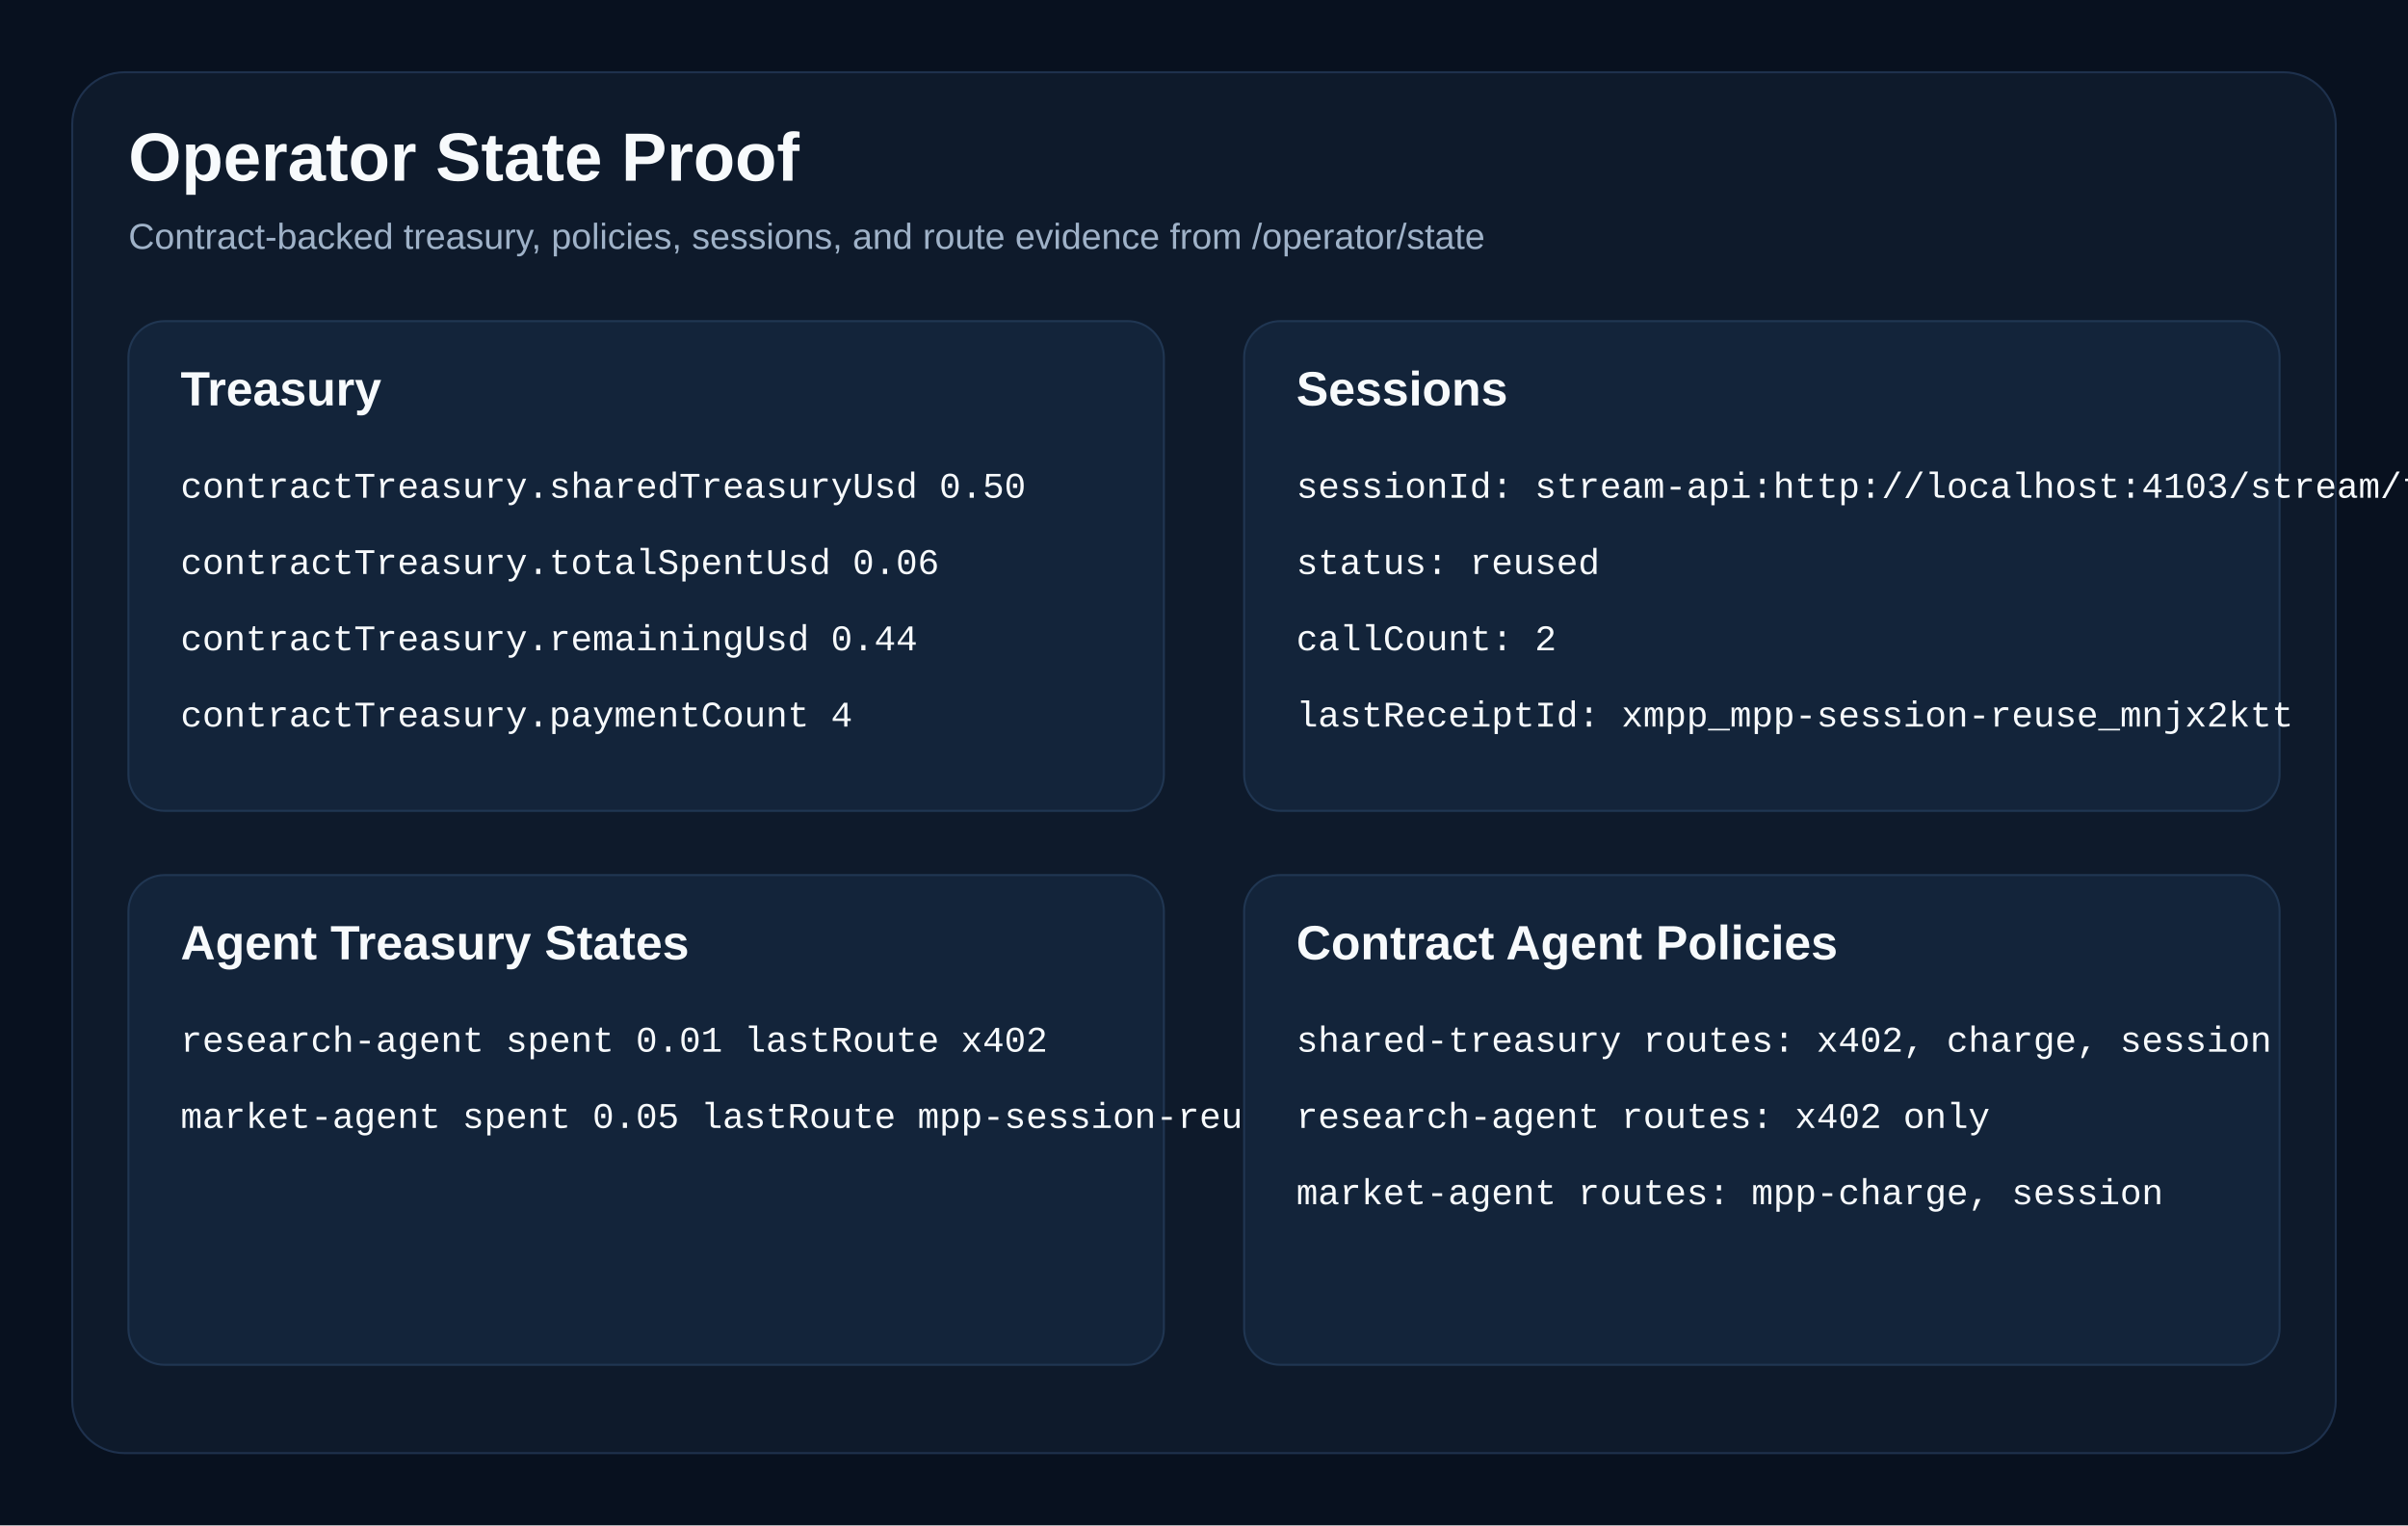
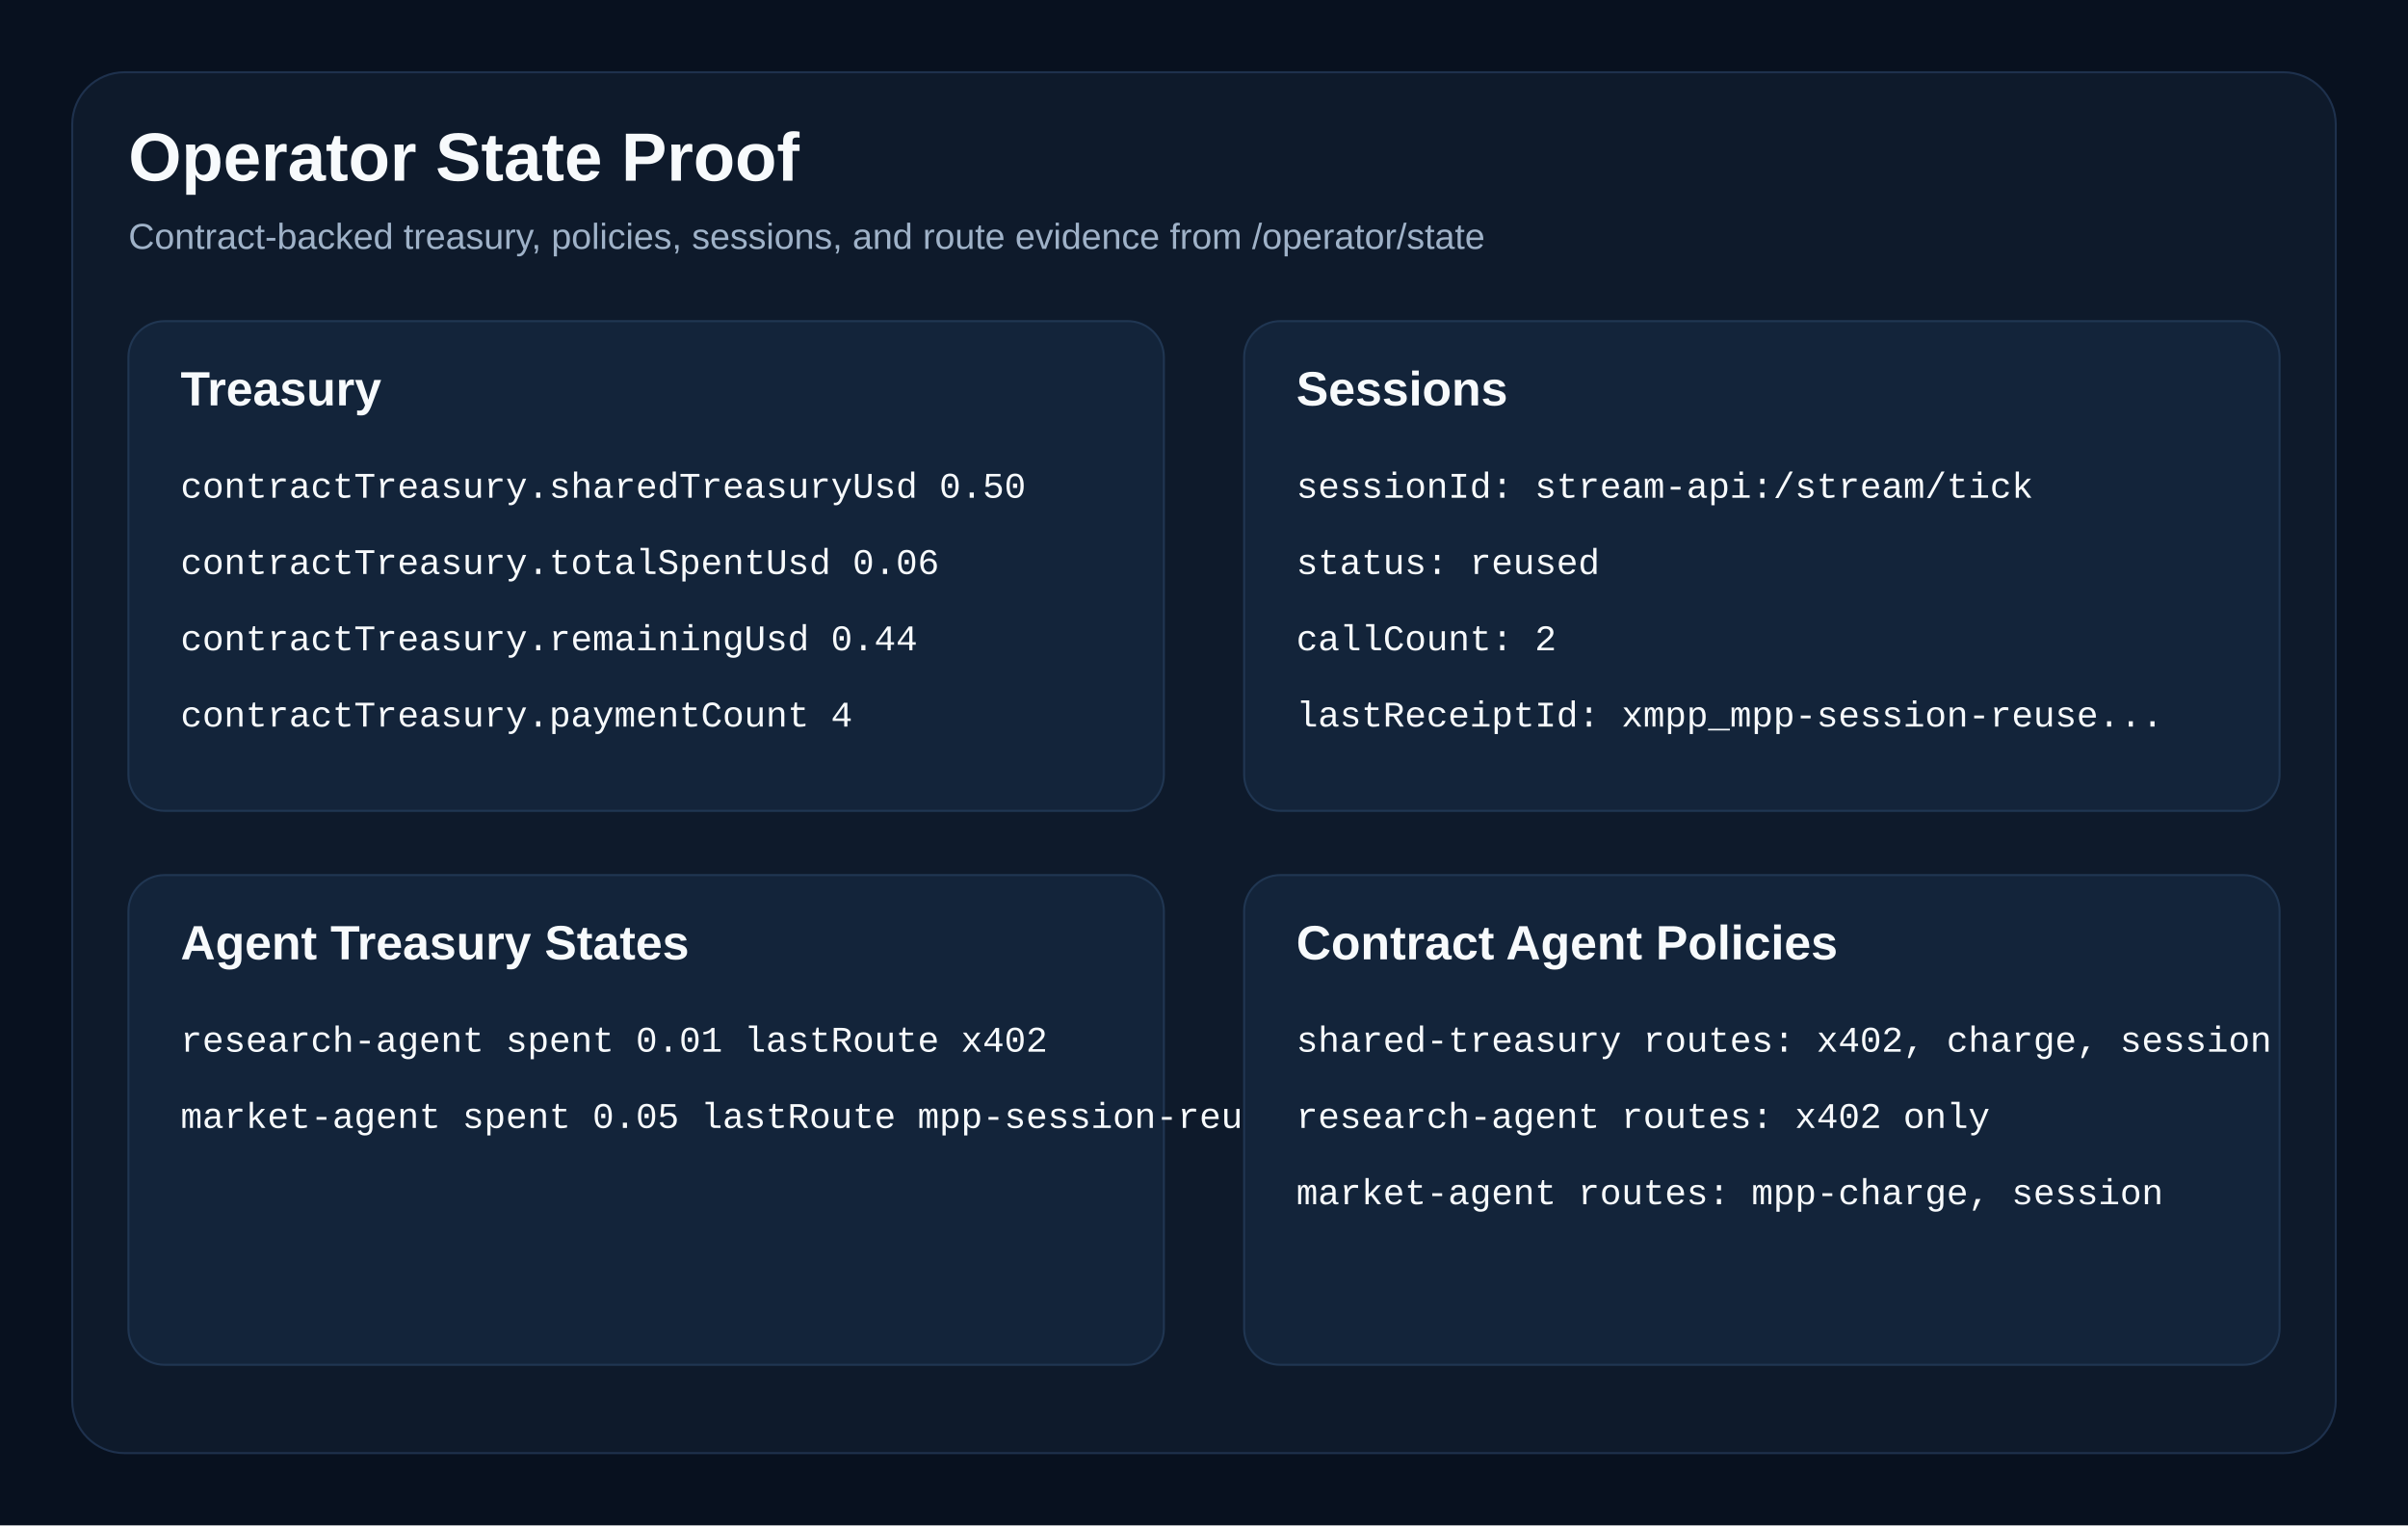
<svg xmlns="http://www.w3.org/2000/svg" width="1200" height="760" viewBox="0 0 1200 760" fill="none">
  <rect width="1200" height="760" fill="#08111F" />
  <rect x="36" y="36" width="1128" height="688" rx="26" fill="#0E1A2B" stroke="#1E314D" />
  <text x="64" y="90" fill="#F7FAFC" font-size="34" font-family="Arial, sans-serif" font-weight="700">Operator State Proof</text>
  <text x="64" y="124" fill="#9FB2C8" font-size="18" font-family="Arial, sans-serif">Contract-backed treasury, policies, sessions, and route evidence from /operator/state</text>
  <rect x="64" y="160" width="516" height="244" rx="18" fill="#13243A" stroke="#203652" />
  <text x="90" y="202" fill="#F7FAFC" font-size="24" font-family="Arial, sans-serif" font-weight="700">Treasury</text>
  <text x="90" y="248" fill="#F7FAFC" font-size="18" font-family="Courier New, monospace">contractTreasury.sharedTreasuryUsd      0.50</text>
  <text x="90" y="286" fill="#F7FAFC" font-size="18" font-family="Courier New, monospace">contractTreasury.totalSpentUsd          0.06</text>
  <text x="90" y="324" fill="#F7FAFC" font-size="18" font-family="Courier New, monospace">contractTreasury.remainingUsd           0.44</text>
  <text x="90" y="362" fill="#F7FAFC" font-size="18" font-family="Courier New, monospace">contractTreasury.paymentCount           4</text>
  <rect x="620" y="160" width="516" height="244" rx="18" fill="#13243A" stroke="#203652" />
  <text x="646" y="202" fill="#F7FAFC" font-size="24" font-family="Arial, sans-serif" font-weight="700">Sessions</text>
-   <text x="646" y="248" fill="#F7FAFC" font-size="18" font-family="Courier New, monospace">sessionId: stream-api:http://localhost:4103/stream/tick</text>
+   <text x="646" y="248" fill="#F7FAFC" font-size="18" font-family="Courier New, monospace">sessionId: stream-api:/stream/tick</text>
  <text x="646" y="286" fill="#F7FAFC" font-size="18" font-family="Courier New, monospace">status: reused</text>
  <text x="646" y="324" fill="#F7FAFC" font-size="18" font-family="Courier New, monospace">callCount: 2</text>
-   <text x="646" y="362" fill="#F7FAFC" font-size="18" font-family="Courier New, monospace">lastReceiptId: xmpp_mpp-session-reuse_mnjx2ktt</text>
+   <text x="646" y="362" fill="#F7FAFC" font-size="18" font-family="Courier New, monospace">lastReceiptId: xmpp_mpp-session-reuse...</text>
  <rect x="64" y="436" width="516" height="244" rx="18" fill="#13243A" stroke="#203652" />
  <text x="90" y="478" fill="#F7FAFC" font-size="24" font-family="Arial, sans-serif" font-weight="700">Agent Treasury States</text>
  <text x="90" y="524" fill="#F7FAFC" font-size="18" font-family="Courier New, monospace">research-agent   spent 0.01   lastRoute x402</text>
  <text x="90" y="562" fill="#F7FAFC" font-size="18" font-family="Courier New, monospace">market-agent     spent 0.05   lastRoute mpp-session-reuse</text>
  <rect x="620" y="436" width="516" height="244" rx="18" fill="#13243A" stroke="#203652" />
  <text x="646" y="478" fill="#F7FAFC" font-size="24" font-family="Arial, sans-serif" font-weight="700">Contract Agent Policies</text>
  <text x="646" y="524" fill="#F7FAFC" font-size="18" font-family="Courier New, monospace">shared-treasury  routes: x402, charge, session</text>
  <text x="646" y="562" fill="#F7FAFC" font-size="18" font-family="Courier New, monospace">research-agent   routes: x402 only</text>
  <text x="646" y="600" fill="#F7FAFC" font-size="18" font-family="Courier New, monospace">market-agent     routes: mpp-charge, session</text>
</svg>
